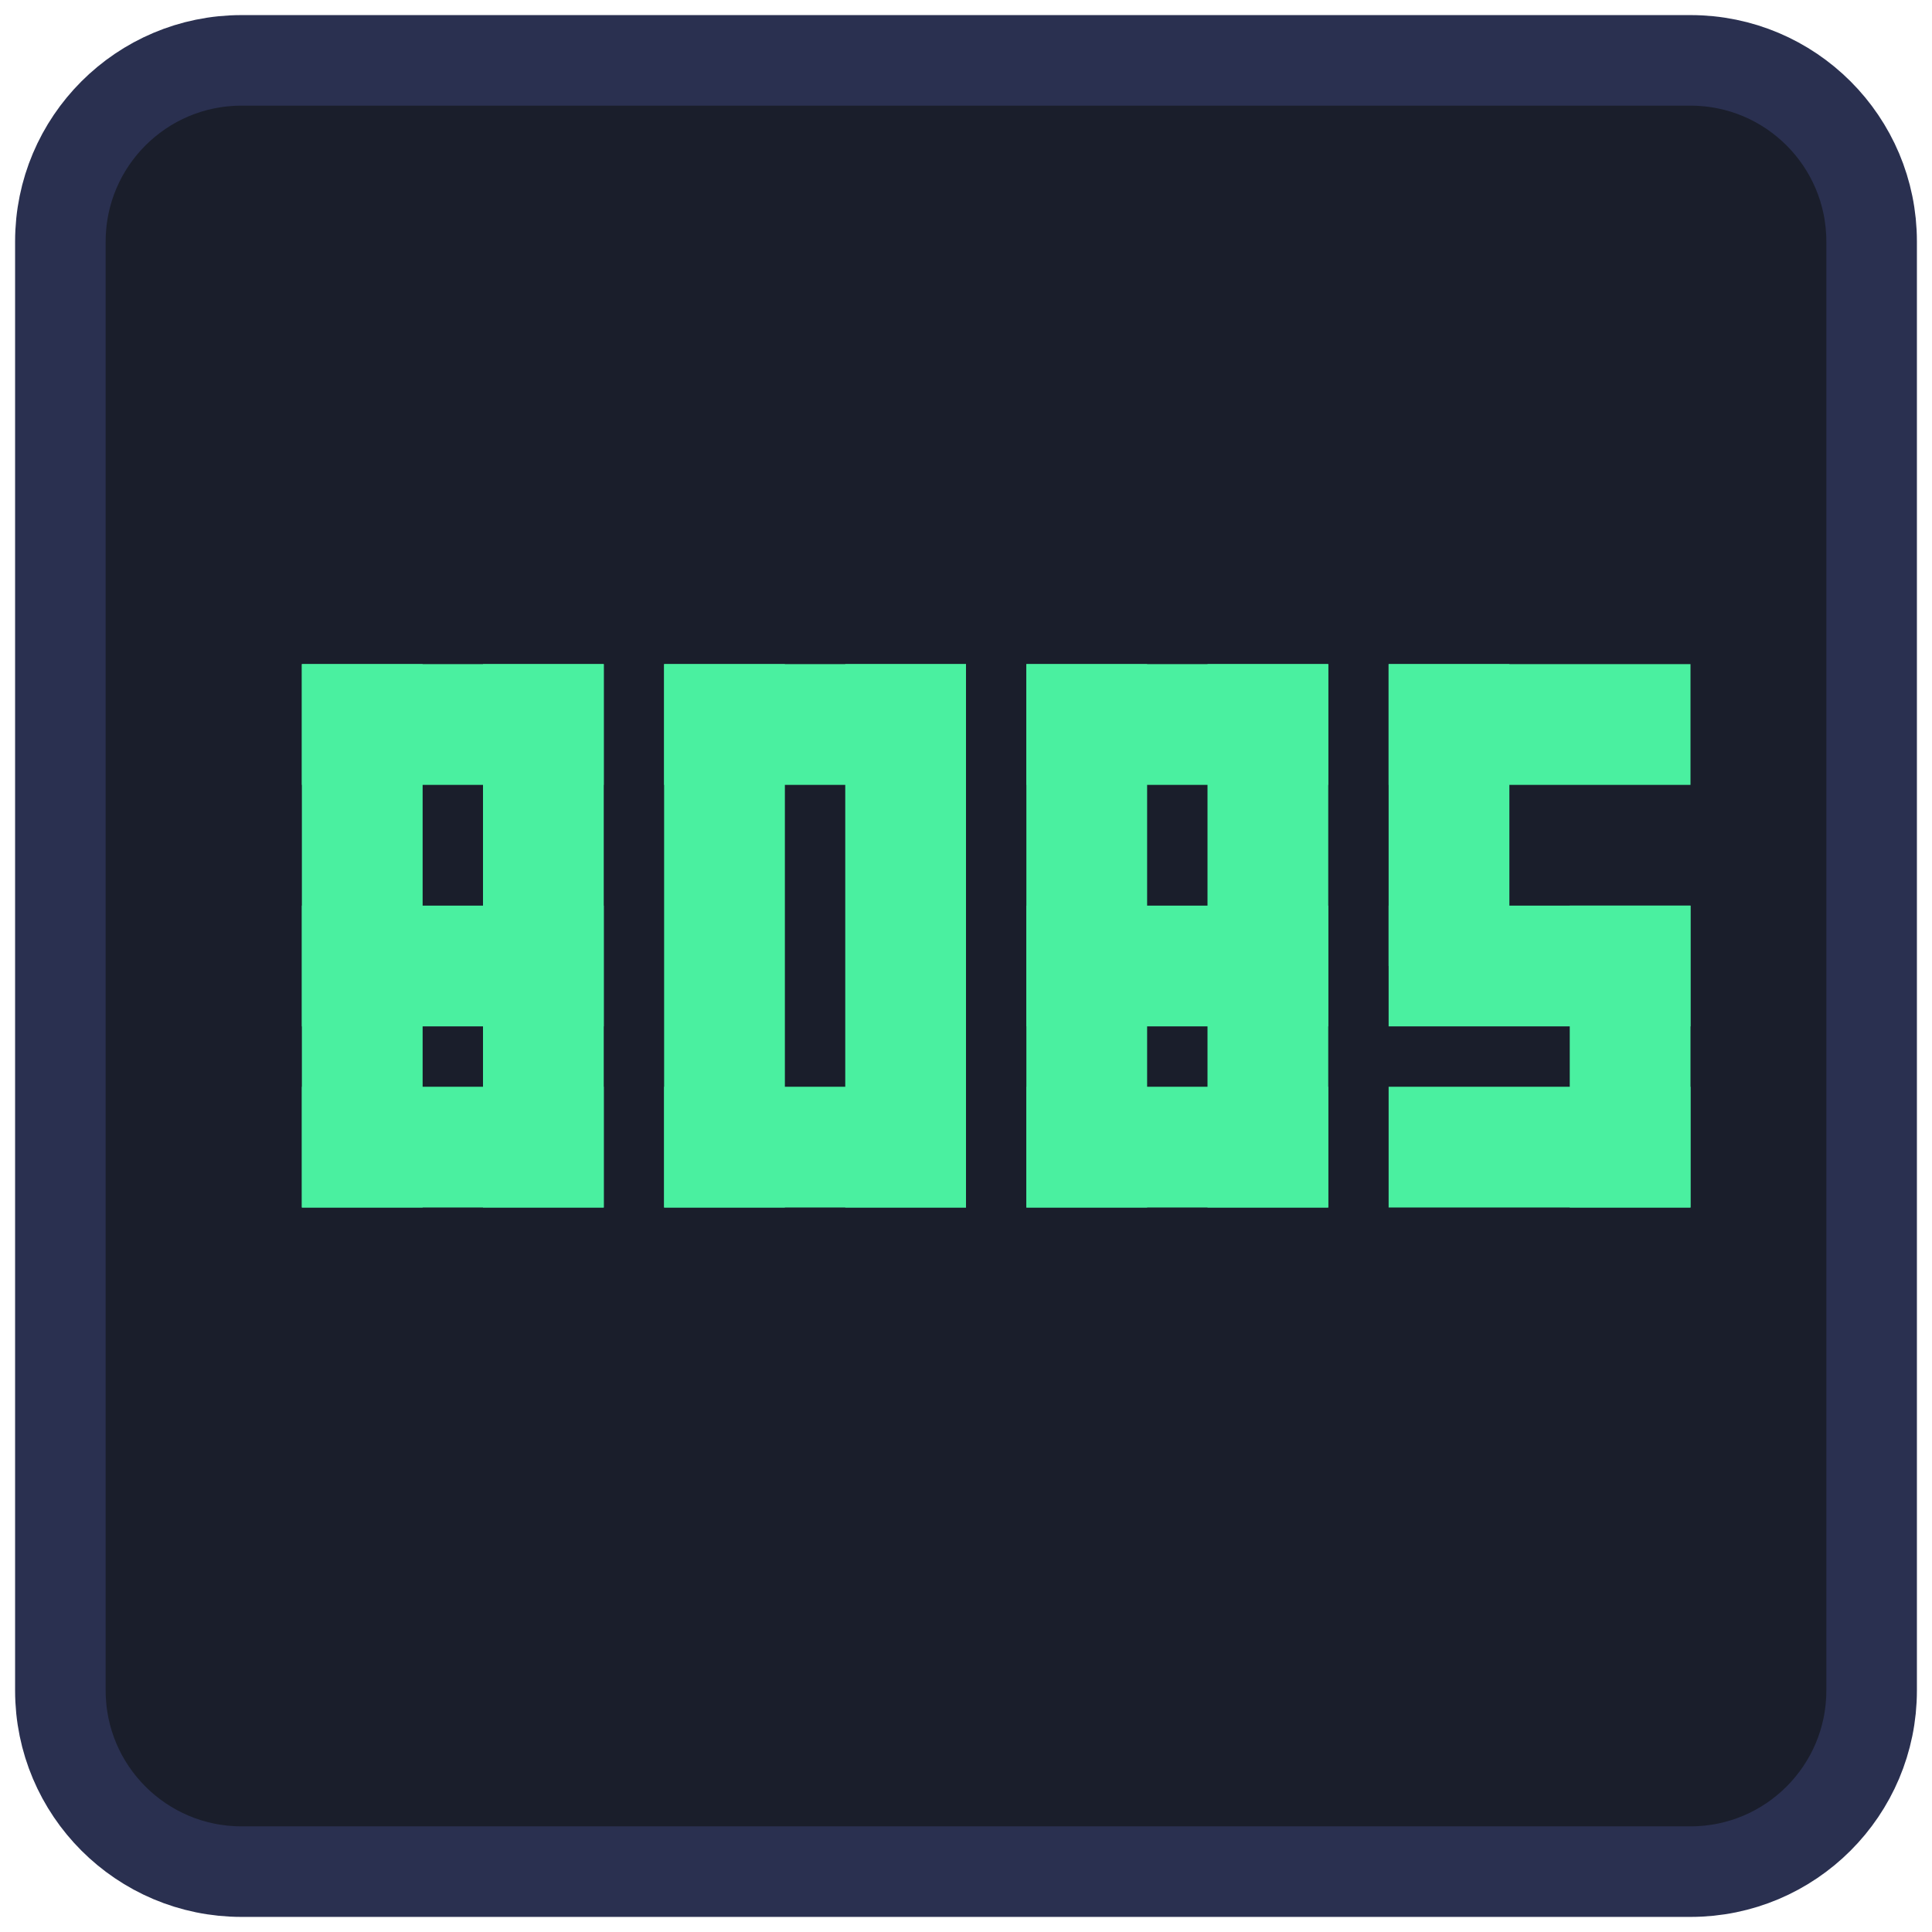
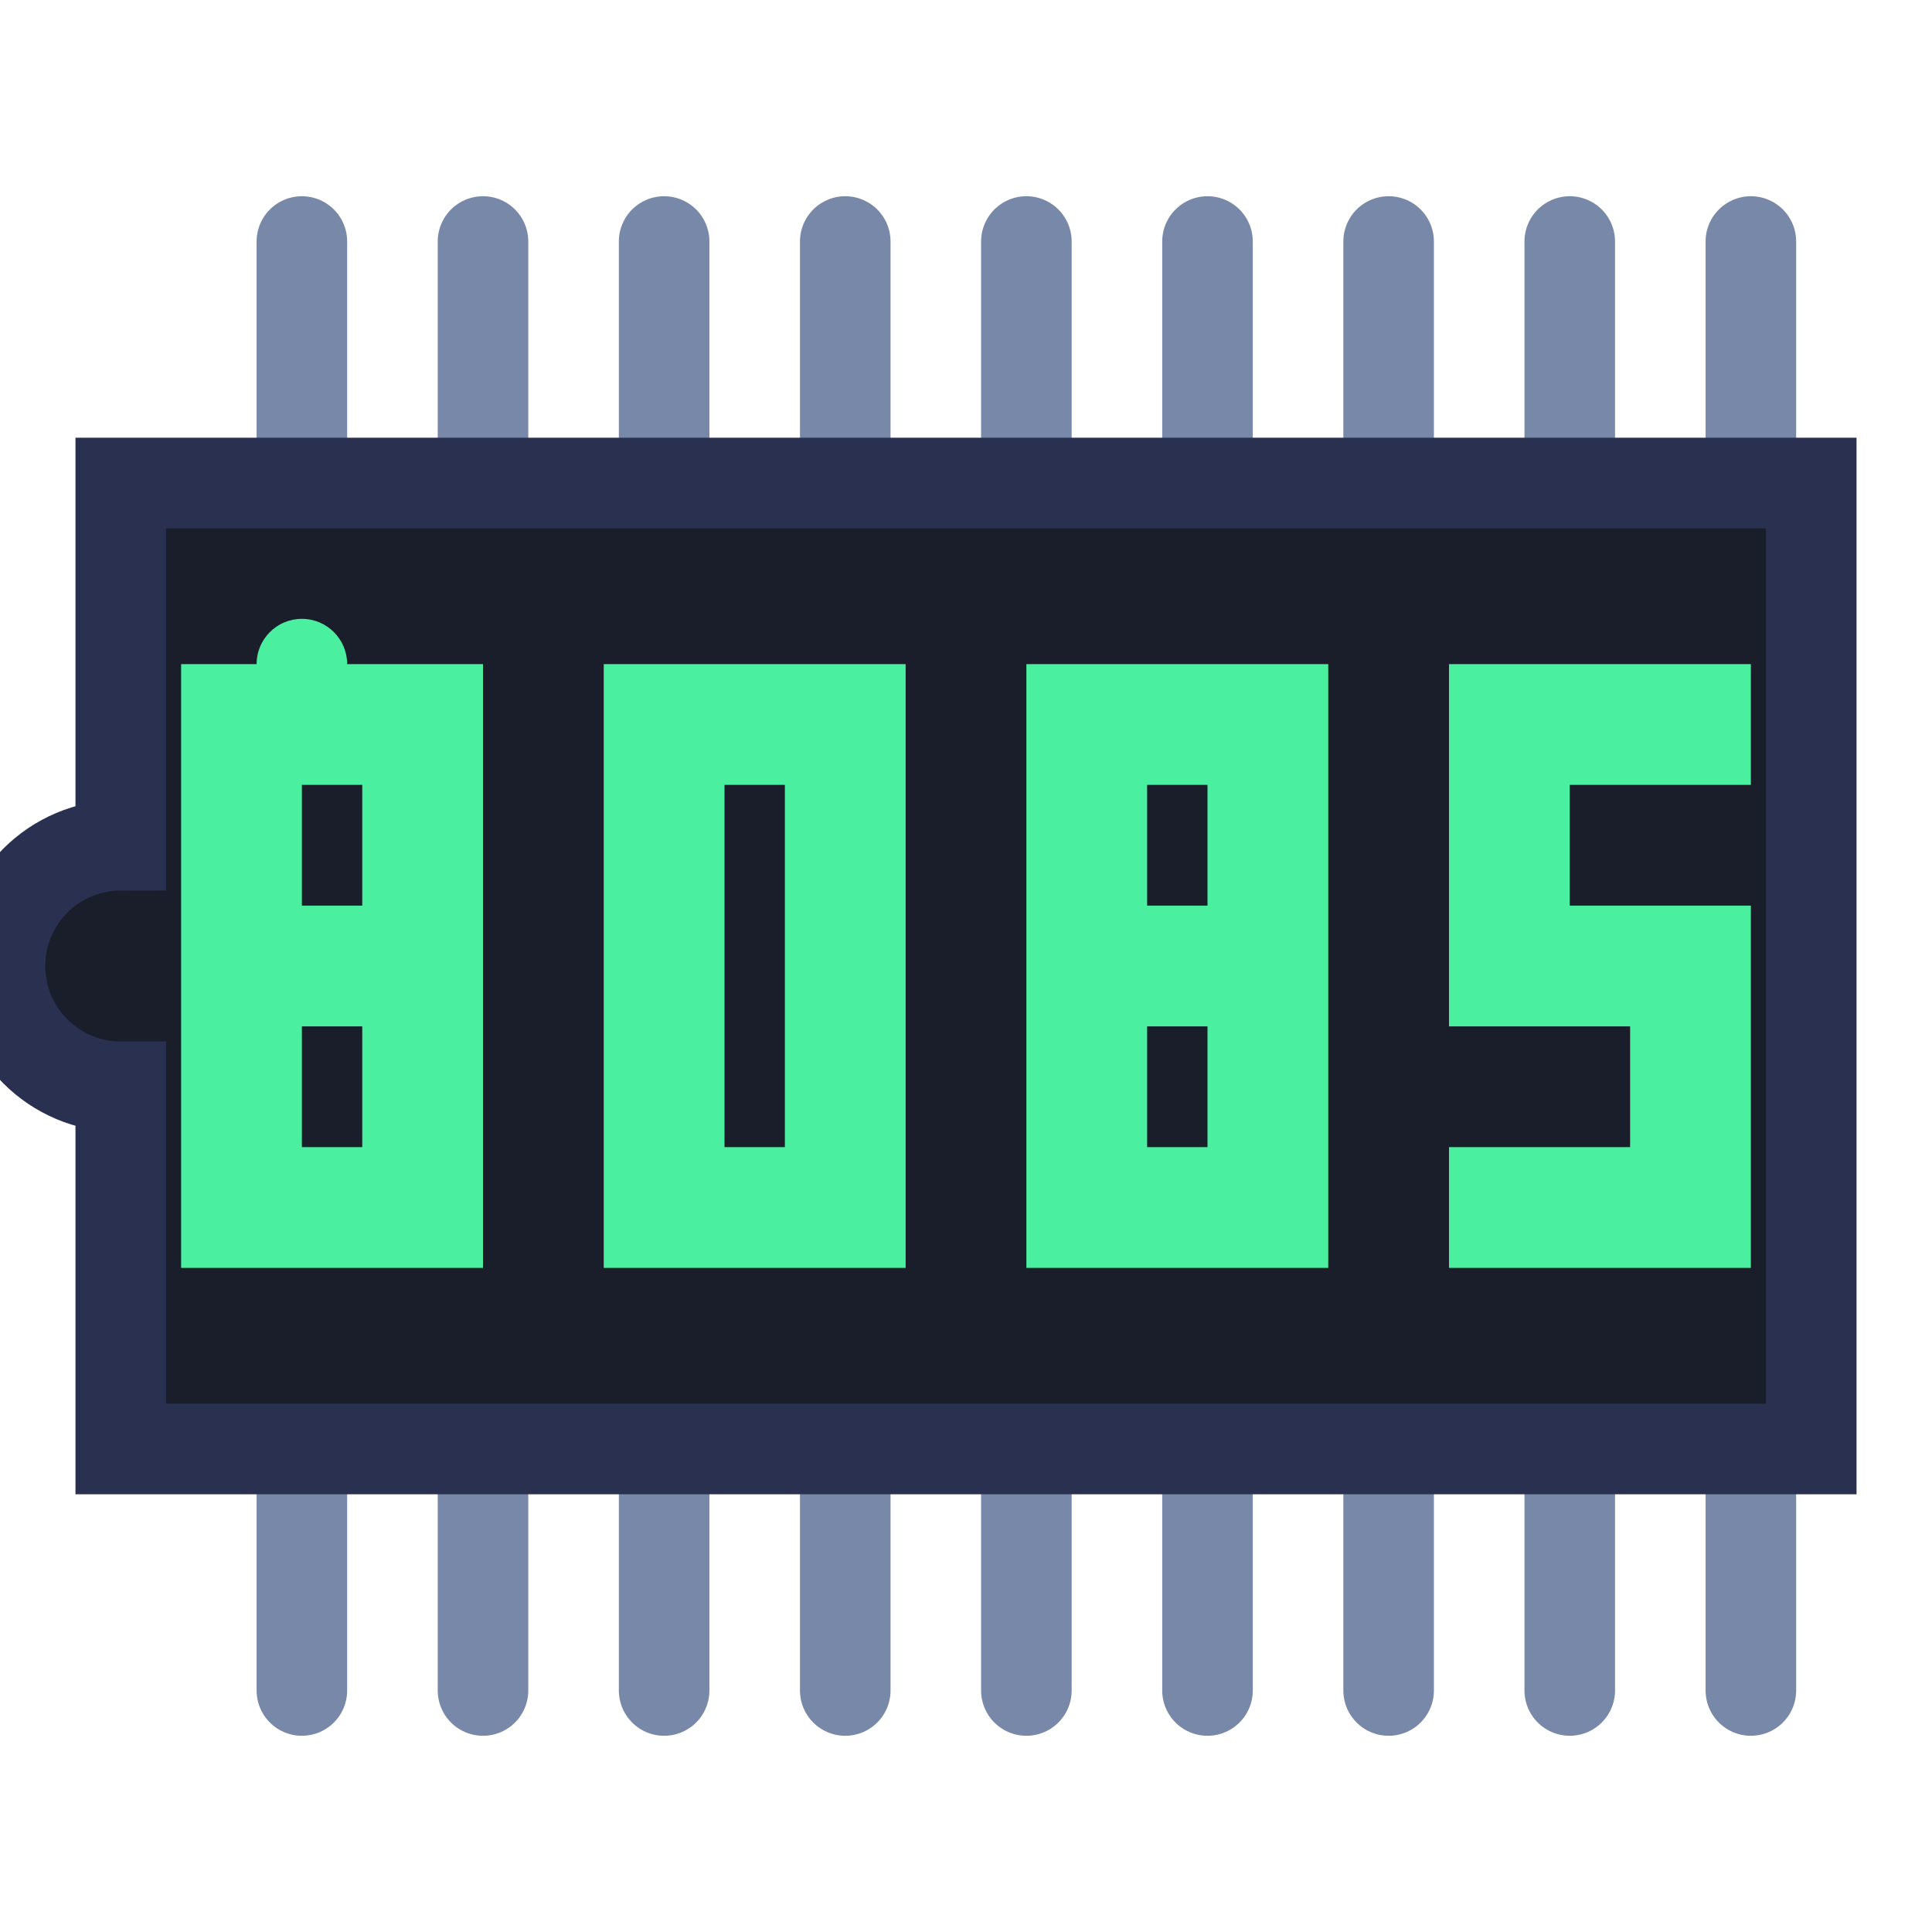
<svg xmlns="http://www.w3.org/2000/svg" viewBox="0 0 32 32">
-   <rect x="1" y="1" width="30" height="30" rx="3" fill="#1a1e2b" />
-   <rect x="1" y="1" width="30" height="30" rx="3" fill="none" stroke="#2a3050" stroke-width="1.5" />
-   <rect x="5" y="11" width="5" height="2" fill="#4af0a0" />
-   <rect x="5" y="11" width="2" height="9" fill="#4af0a0" />
-   <rect x="8" y="11" width="2" height="9" fill="#4af0a0" />
-   <rect x="5" y="15" width="5" height="2" fill="#4af0a0" />
-   <rect x="5" y="18" width="5" height="2" fill="#4af0a0" />
-   <rect x="11" y="11" width="5" height="2" fill="#4af0a0" />
-   <rect x="11" y="11" width="2" height="9" fill="#4af0a0" />
-   <rect x="14" y="11" width="2" height="9" fill="#4af0a0" />
-   <rect x="11" y="18" width="5" height="2" fill="#4af0a0" />
-   <rect x="17" y="11" width="5" height="2" fill="#4af0a0" />
-   <rect x="17" y="11" width="2" height="9" fill="#4af0a0" />
-   <rect x="20" y="11" width="2" height="9" fill="#4af0a0" />
-   <rect x="17" y="15" width="5" height="2" fill="#4af0a0" />
-   <rect x="17" y="18" width="5" height="2" fill="#4af0a0" />
-   <rect x="23" y="11" width="5" height="2" fill="#4af0a0" />
-   <rect x="23" y="11" width="2" height="5" fill="#4af0a0" />
-   <rect x="23" y="15" width="5" height="2" fill="#4af0a0" />
-   <rect x="26" y="15" width="2" height="5" fill="#4af0a0" />
-   <rect x="23" y="18" width="5" height="2" fill="#4af0a0" />
+   <path stroke="#7888a8" stroke-width="1.5" stroke-linecap="round" d="M5 4v4 M8 4v4 M11 4v4 M14 4v4 M17 4v4 M20 4v4 M23 4v4 M26 4v4 M29 4v4 M5 24v4 M8 24v4 M11 24v4 M14 24v4 M17 24v4 M20 24v4 M23 24v4 M26 24v4 M29 24v4" />
+   <path fill="#1a1e2b" stroke="#2a3050" stroke-width="1.5" stroke-linejoin="miter" d="M 2 8 h 28 v 16 H 2 v -6 a 2 2 0 0 1 0 -4 Z" />
+   <circle cx="5" cy="11" r="0.75" fill="#4af0a0" />
+   <path fill="none" stroke="#4af0a0" stroke-width="2" stroke-linecap="square" stroke-linejoin="miter" d="M 4 12 h 3 v 8 h -3 z M 4 16 h 3 M 11 12 h 3 v 8 h -3 z M 18 12 h 3 v 8 h -3 z M 18 16 h 3 M 28 12 h -3 v 4 h 3 v 4 h -3" />
</svg>
